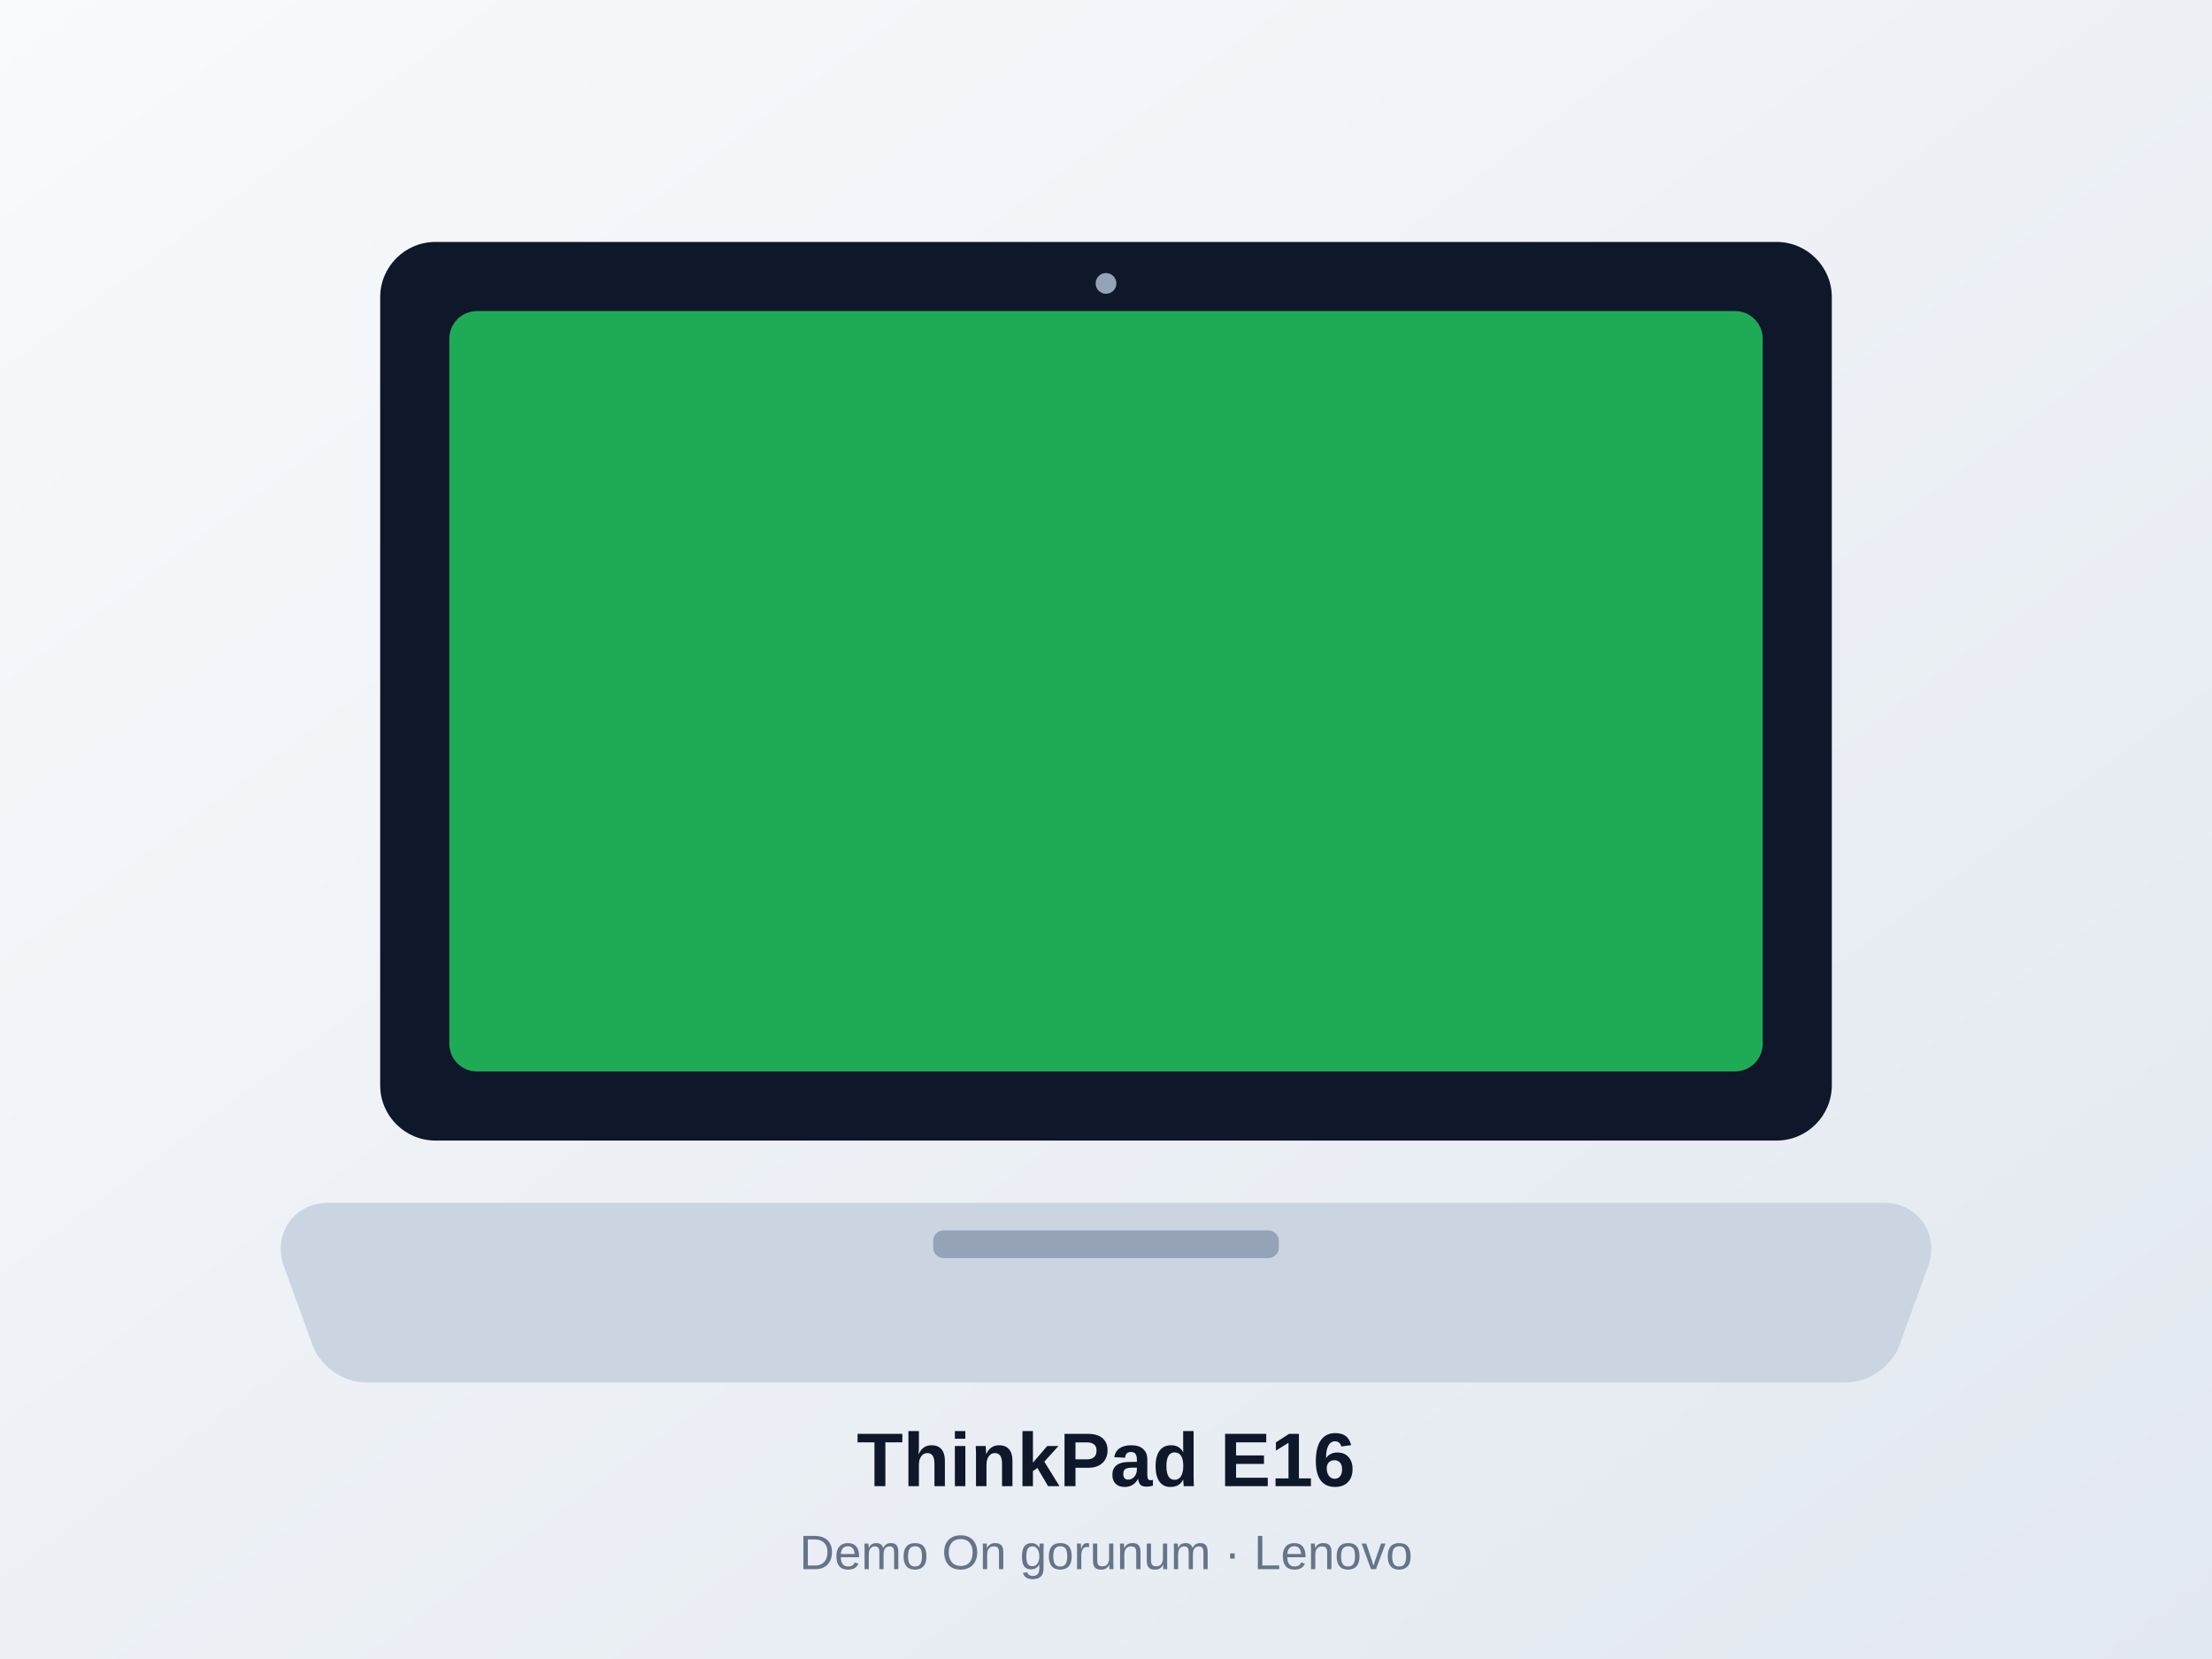
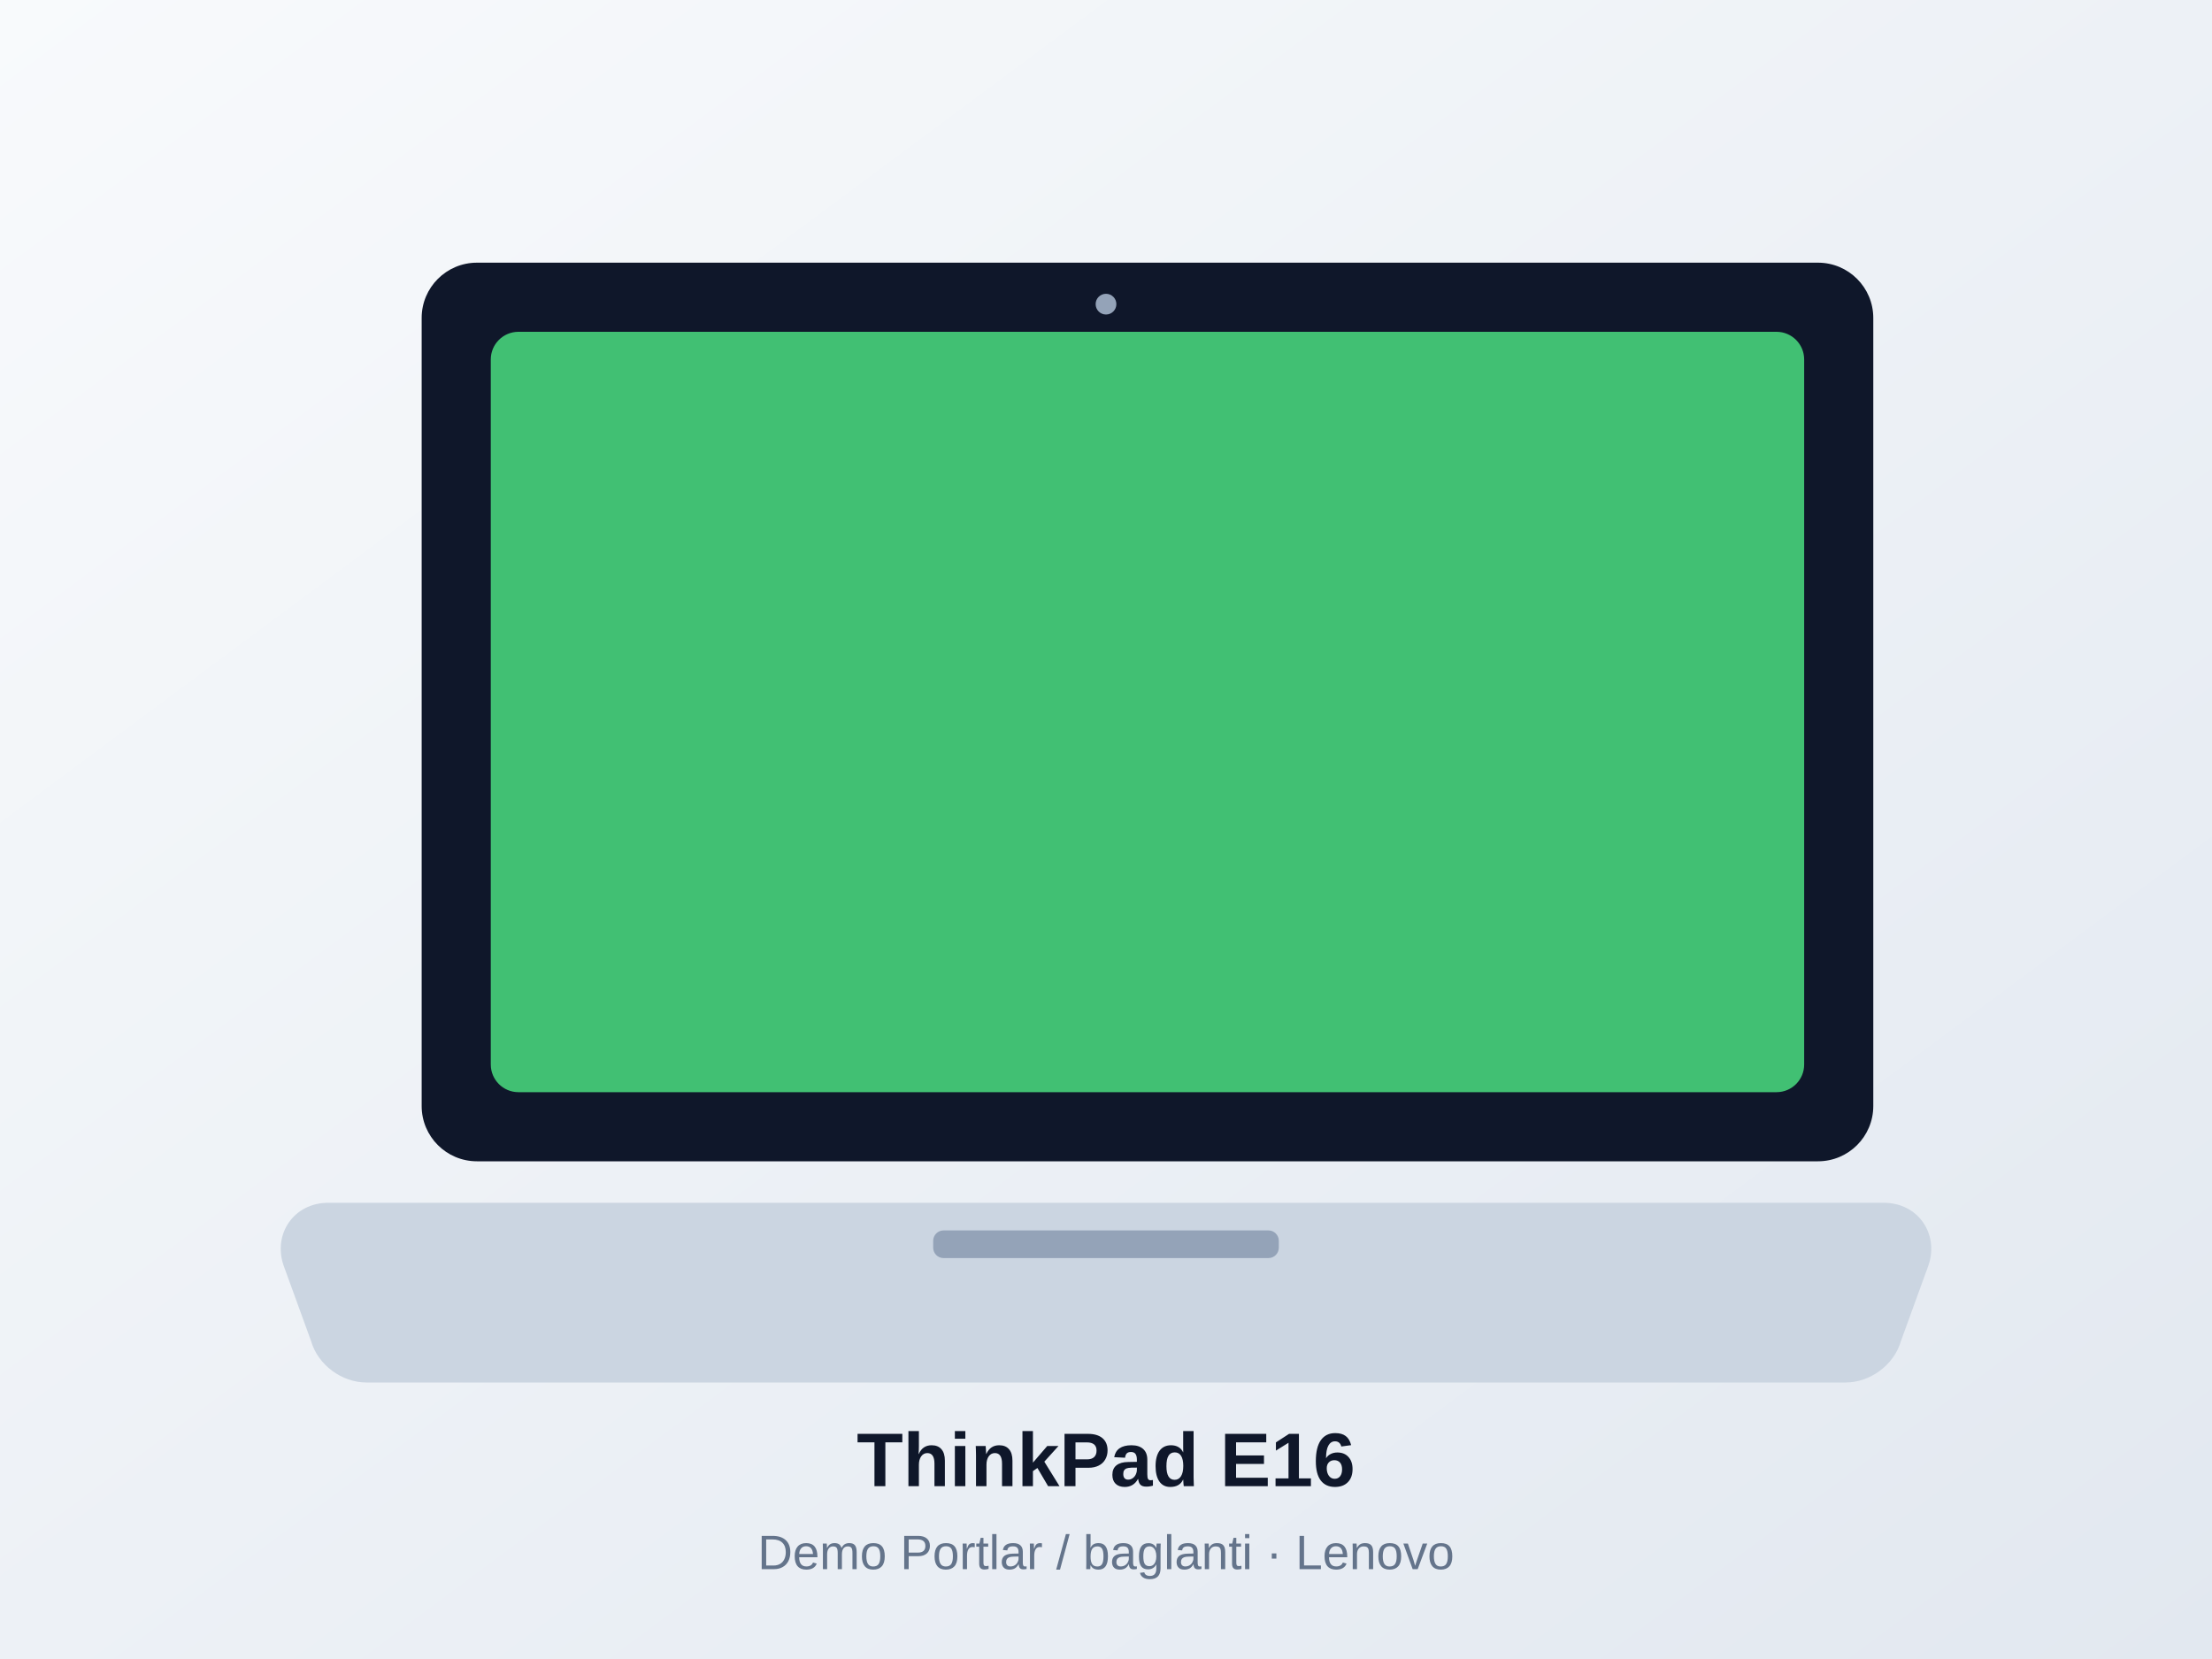
- <svg xmlns="http://www.w3.org/2000/svg" width="640" height="480" viewBox="0 0 640 480" role="img" aria-label="ThinkPad E16 Kapak">
+ <svg xmlns="http://www.w3.org/2000/svg" width="640" height="480" viewBox="0 0 640 480" role="img" aria-label="ThinkPad E16 Port">
  <defs>
    <linearGradient id="bg" x1="0" y1="0" x2="1" y2="1">
      <stop offset="0%" stop-color="#f8fafc" />
      <stop offset="100%" stop-color="#e2e8f0" />
    </linearGradient>
  </defs>
  <rect width="640" height="480" fill="url(#bg)" />
-   <rect x="110" y="70" width="420" height="260" rx="16" fill="#0f172a" />
-   <rect x="130" y="90" width="380" height="220" rx="8" fill="#22c55e" opacity="0.85" />
-   <circle cx="320" cy="82" r="3" fill="#94a3b8" />
+   <rect x="122" y="76" width="420" height="260" rx="16" fill="#0f172a" />
+   <rect x="142" y="96" width="380" height="220" rx="8" fill="#4ade80" opacity="0.85" />
+   <circle cx="320" cy="88" r="3" fill="#94a3b8" />
  <path d="M95 348h450c10 0 16 9 13 18l-8 22c-2 7-9 12-16 12H106c-7 0-14-5-16-12l-8-22c-3-9 3-18 13-18z" fill="#cbd5e1" />
  <rect x="270" y="356" width="100" height="8" rx="3" fill="#94a3b8" />
  <text x="320" y="430" text-anchor="middle" font-family="Arial, Helvetica, sans-serif" font-size="22" font-weight="700" fill="#0f172a">ThinkPad E16</text>
-   <text x="320" y="454" text-anchor="middle" font-family="Arial, Helvetica, sans-serif" font-size="14" fill="#64748b">Demo On gorunum · Lenovo</text>
+   <text x="320" y="454" text-anchor="middle" font-family="Arial, Helvetica, sans-serif" font-size="14" fill="#64748b">Demo Portlar / baglanti · Lenovo</text>
</svg>
